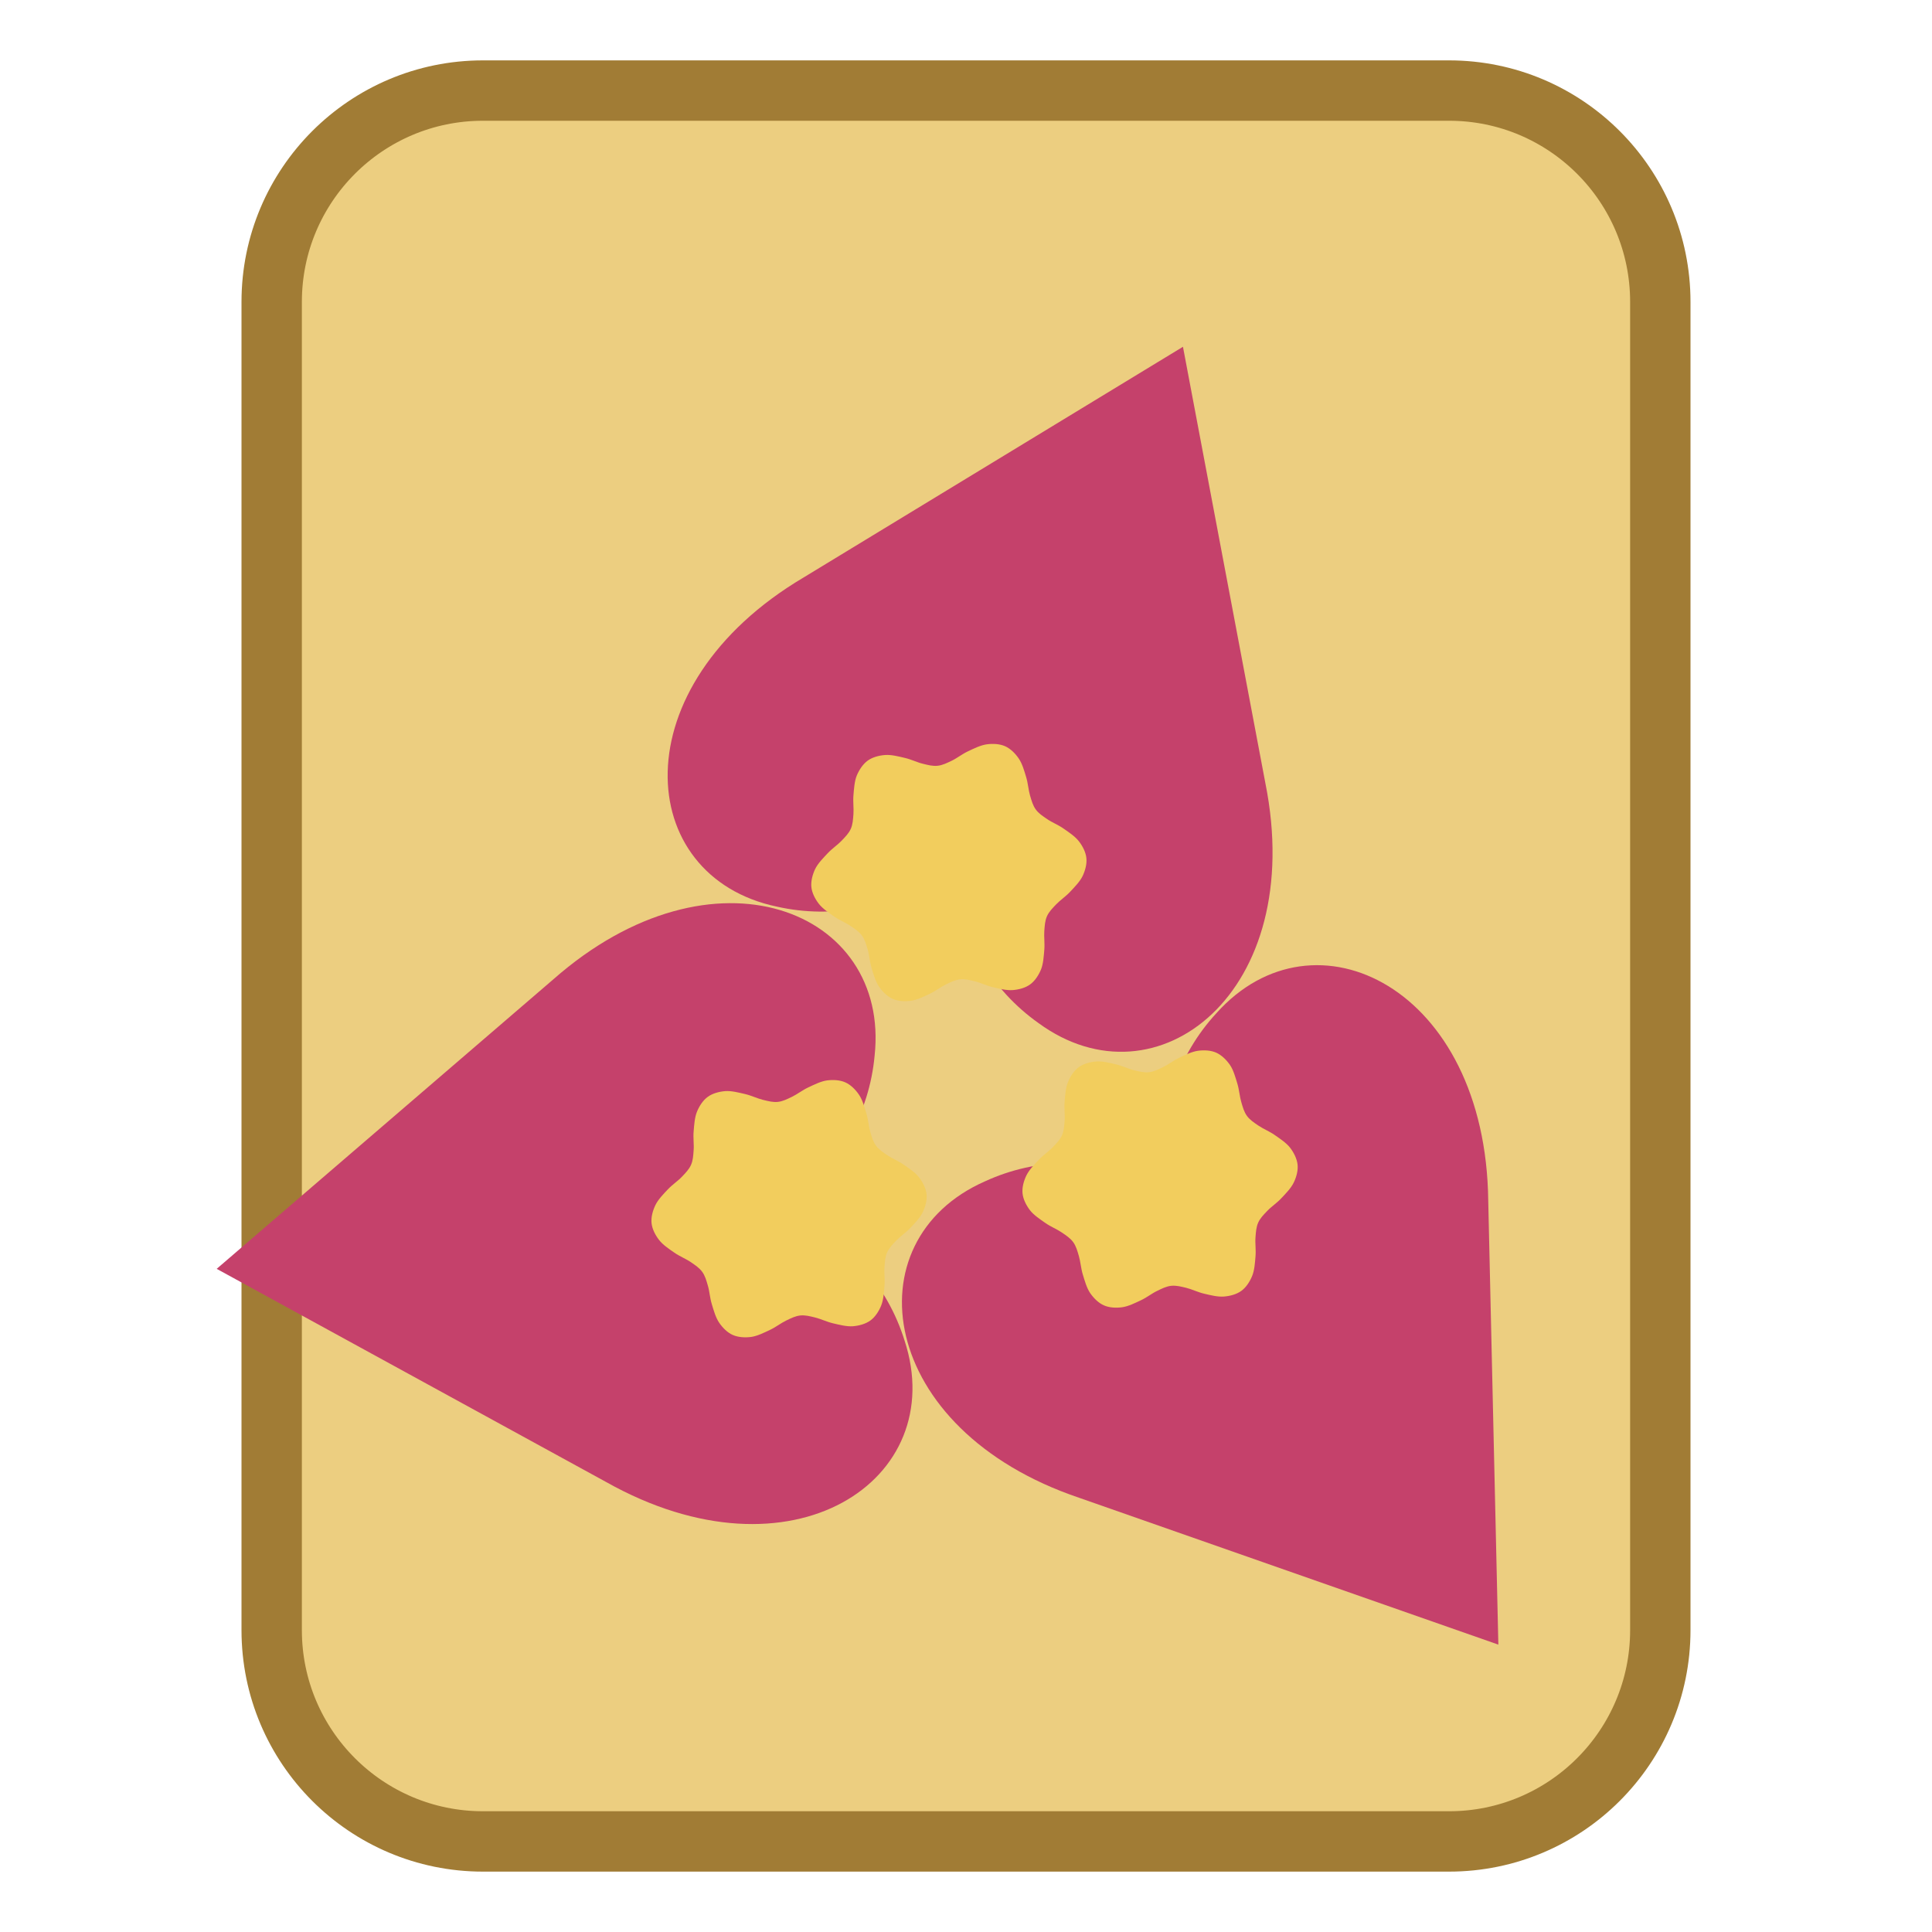
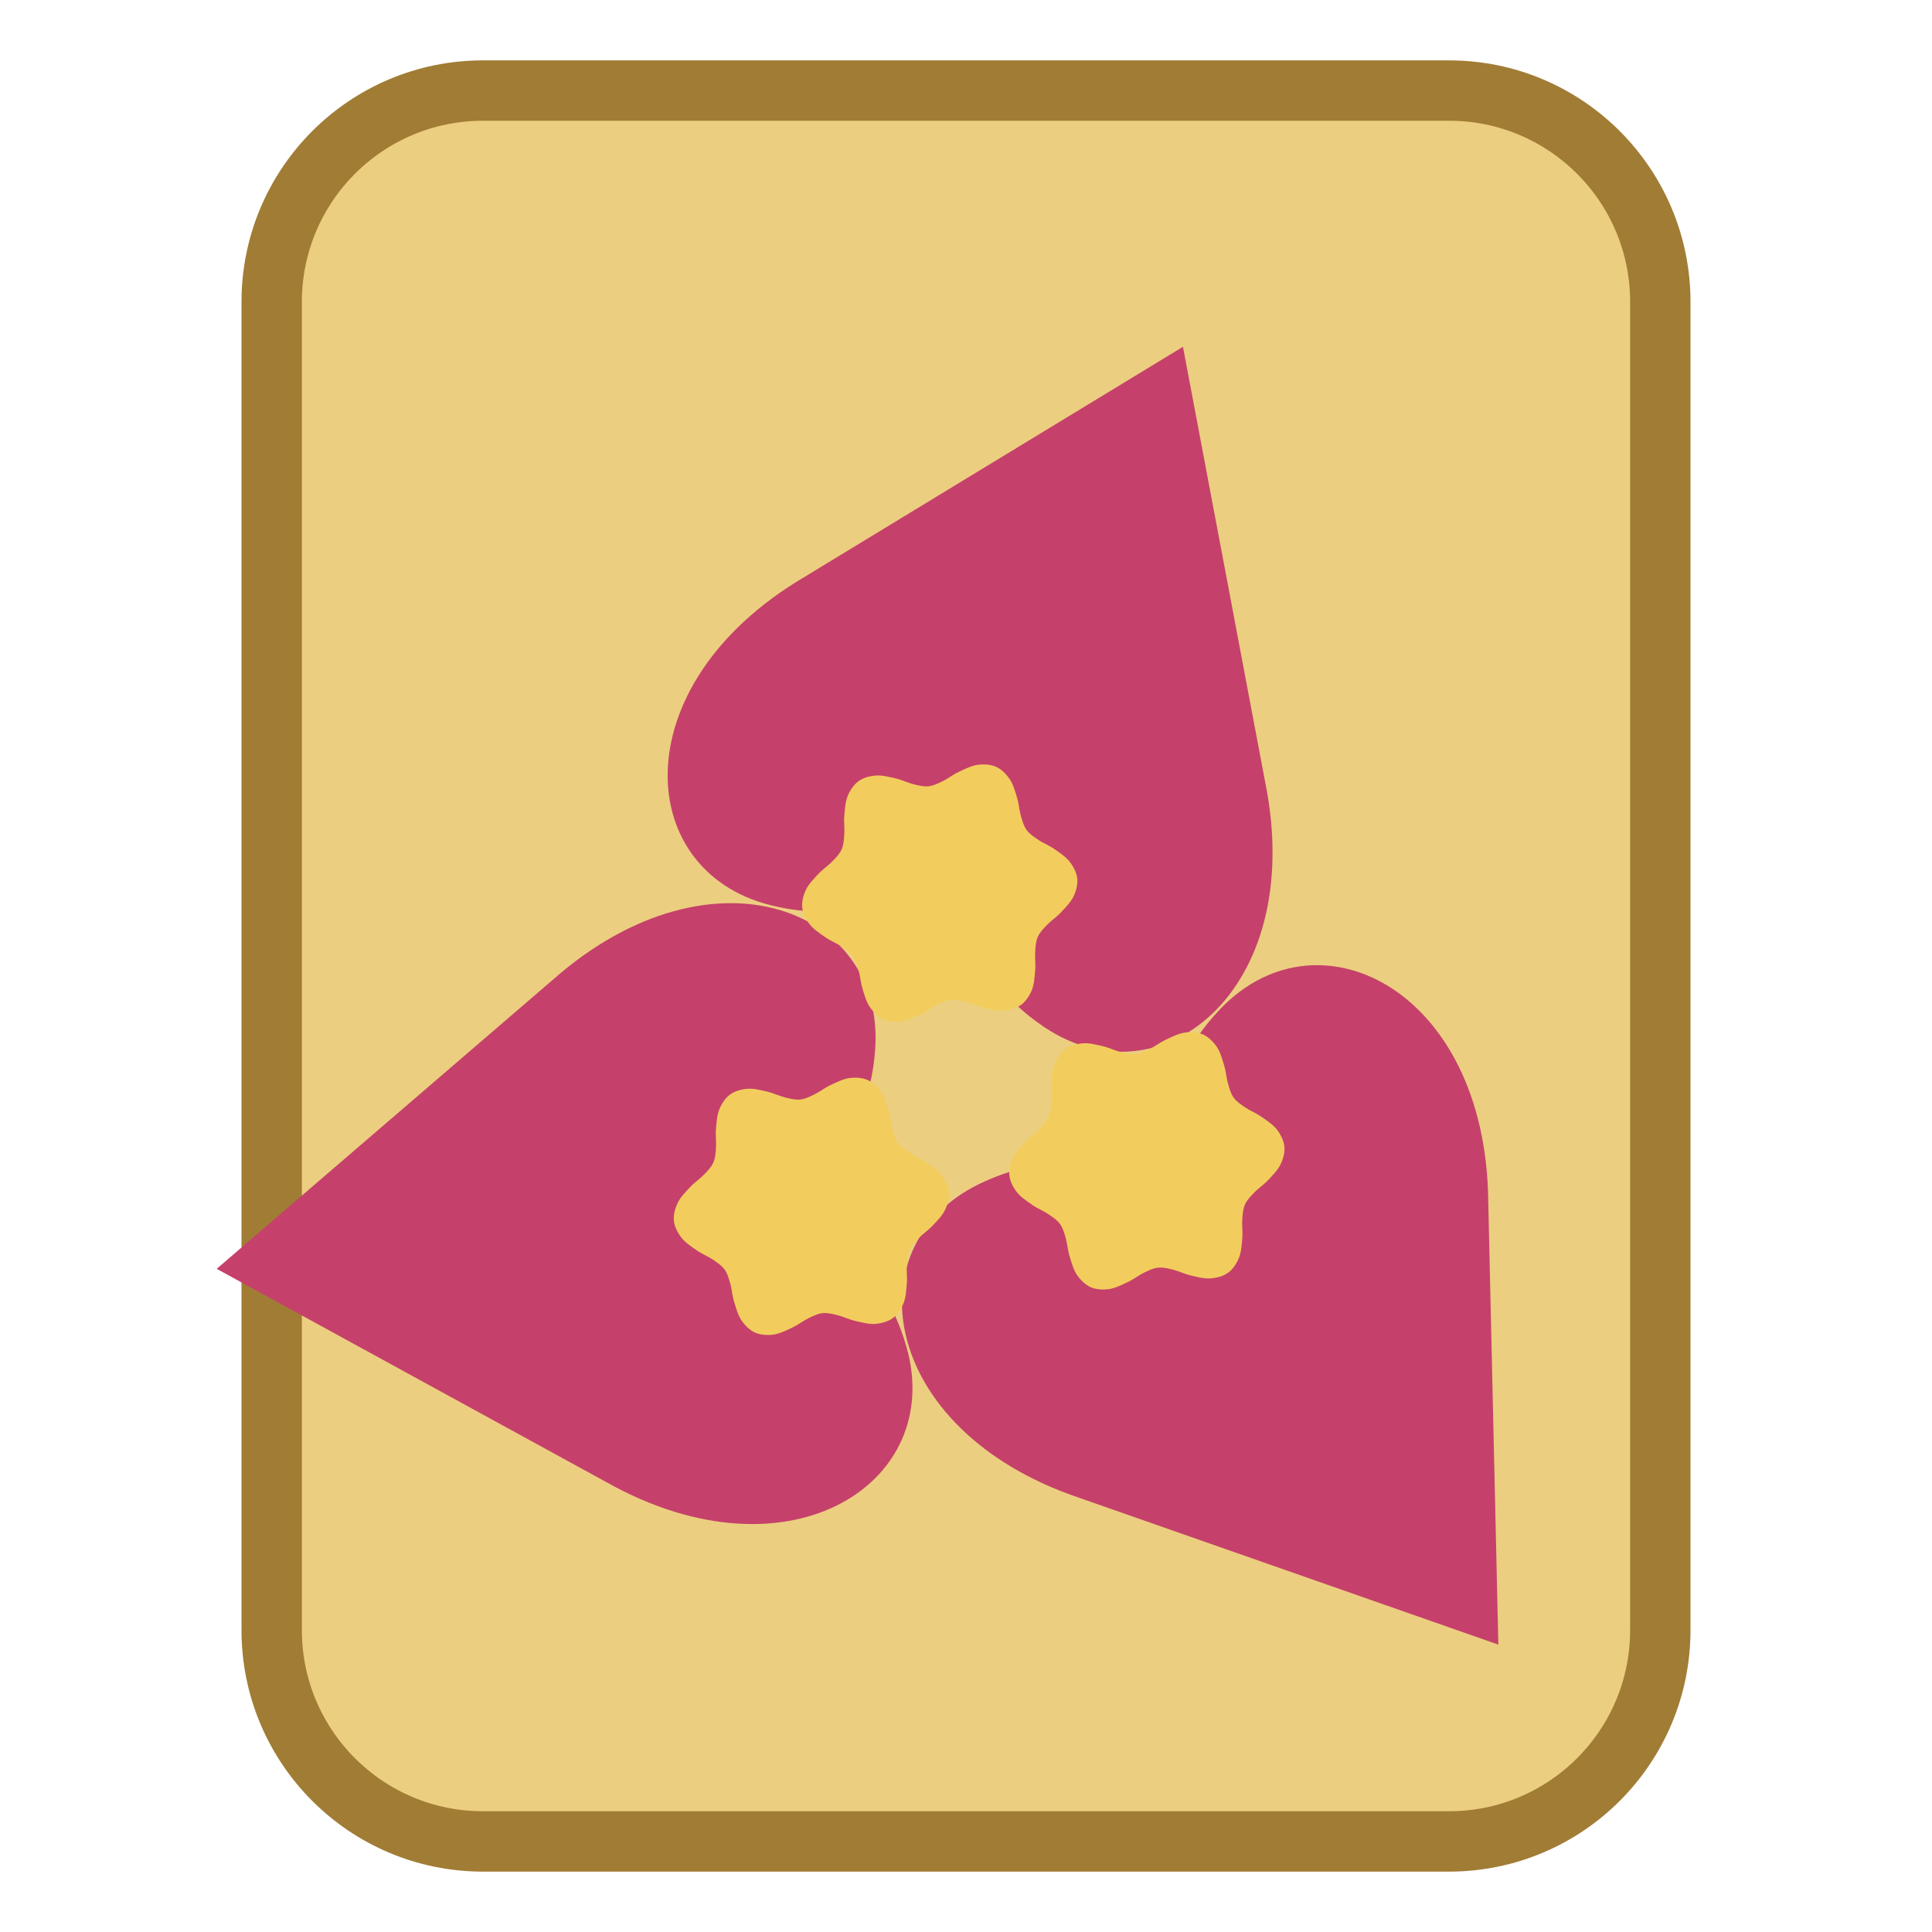
<svg xmlns="http://www.w3.org/2000/svg" viewBox="0 0 64 64" fill="none" role="img" aria-label="旋心">
  <rect x="9" y="3" width="46" height="58" rx="7" fill="#ECCE80" stroke="#A17C35" stroke-width="2" />
  <g transform="translate(32 36) scale(0.93) translate(-32 -36)">
    <g transform="rotate(0 32 36) translate(0 -2) rotate(24 32 29)">
      <path d="M32 10 L41 23 C45.4 29.2 42.2 35.2 37.1 34.1 Q34.1 33.5 32 30.5 Q29.9 33.5 26.9 34.1 C21.8 35.2 18.6 29.2 23 23 Z" fill="#C5416B" />
    </g>
    <g transform="rotate(120 32 36) translate(0 -2) rotate(24 32 29)">
      <path d="M32 10 L41 23 C45.4 29.2 42.2 35.2 37.1 34.1 Q34.1 33.5 32 30.5 Q29.9 33.5 26.9 34.1 C21.8 35.2 18.6 29.2 23 23 Z" fill="#C5416B" />
    </g>
    <g transform="rotate(240 32 36) translate(0 -2) rotate(24 32 29)">
      <path d="M32 10 L41 23 C45.4 29.2 42.2 35.2 37.1 34.1 Q34.1 33.5 32 30.5 Q29.9 33.5 26.9 34.1 C21.8 35.2 18.6 29.2 23 23 Z" fill="#C5416B" />
    </g>
    <g data-flower-center="bougainvillea">
      <g transform="rotate(0 32 36) translate(0 -2) rotate(24 32 29)">
-         <path d="M32 28.53C32.083 28.53 32.173 28.564 32.249 28.611C32.324 28.657 32.393 28.74 32.453 28.81C32.513 28.879 32.558 28.966 32.61 29.027C32.662 29.088 32.705 29.14 32.765 29.175C32.825 29.21 32.892 29.221 32.971 29.235C33.049 29.25 33.147 29.245 33.237 29.263C33.328 29.28 33.434 29.298 33.512 29.34C33.59 29.382 33.665 29.443 33.706 29.515C33.748 29.587 33.763 29.682 33.761 29.771C33.758 29.86 33.72 29.96 33.69 30.047C33.66 30.134 33.608 30.216 33.581 30.292C33.554 30.367 33.53 30.431 33.53 30.5C33.53 30.569 33.554 30.633 33.581 30.708C33.608 30.784 33.66 30.866 33.69 30.953C33.72 31.04 33.758 31.14 33.761 31.229C33.763 31.318 33.748 31.413 33.706 31.485C33.665 31.557 33.59 31.618 33.512 31.66C33.434 31.702 33.328 31.72 33.237 31.737C33.147 31.755 33.049 31.75 32.971 31.765C32.892 31.779 32.825 31.79 32.765 31.825C32.705 31.86 32.662 31.912 32.61 31.973C32.558 32.034 32.513 32.121 32.453 32.19C32.393 32.26 32.324 32.343 32.249 32.389C32.173 32.436 32.083 32.47 32 32.47C31.917 32.47 31.827 32.436 31.751 32.389C31.676 32.343 31.607 32.26 31.547 32.19C31.487 32.121 31.442 32.034 31.39 31.973C31.338 31.912 31.295 31.86 31.235 31.825C31.175 31.79 31.108 31.779 31.029 31.765C30.951 31.75 30.853 31.755 30.763 31.737C30.672 31.72 30.566 31.702 30.488 31.66C30.41 31.618 30.335 31.557 30.294 31.485C30.253 31.413 30.237 31.318 30.239 31.229C30.242 31.14 30.28 31.04 30.31 30.953C30.34 30.866 30.392 30.784 30.419 30.708C30.446 30.633 30.47 30.569 30.47 30.5C30.47 30.431 30.446 30.367 30.419 30.292C30.392 30.216 30.34 30.134 30.31 30.047C30.28 29.96 30.242 29.86 30.239 29.771C30.237 29.682 30.253 29.587 30.294 29.515C30.335 29.443 30.41 29.382 30.488 29.34C30.566 29.298 30.672 29.28 30.763 29.263C30.853 29.245 30.951 29.25 31.029 29.235C31.108 29.221 31.175 29.21 31.235 29.175C31.295 29.14 31.338 29.088 31.39 29.027C31.442 28.966 31.487 28.879 31.547 28.81C31.607 28.74 31.676 28.657 31.751 28.611C31.827 28.564 31.917 28.53 32 28.53Z" transform="translate(32 30.5) scale(2.5) translate(-32 -30.5)" fill="#F2CD5D" />
+         <path d="M32 28.53C32.083 28.53 32.173 28.564 32.249 28.611C32.324 28.657 32.393 28.74 32.453 28.81C32.513 28.879 32.558 28.966 32.61 29.027C32.662 29.088 32.705 29.14 32.765 29.175C32.825 29.21 32.892 29.221 32.971 29.235C33.049 29.25 33.147 29.245 33.237 29.263C33.328 29.28 33.434 29.298 33.512 29.34C33.59 29.382 33.665 29.443 33.706 29.515C33.748 29.587 33.763 29.682 33.761 29.771C33.758 29.86 33.72 29.96 33.69 30.047C33.66 30.134 33.608 30.216 33.581 30.292C33.554 30.367 33.53 30.431 33.53 30.5C33.53 30.569 33.554 30.633 33.581 30.708C33.608 30.784 33.66 30.866 33.69 30.953C33.72 31.04 33.758 31.14 33.761 31.229C33.763 31.318 33.748 31.413 33.706 31.485C33.665 31.557 33.59 31.618 33.512 31.66C33.434 31.702 33.328 31.72 33.237 31.737C33.147 31.755 33.049 31.75 32.971 31.765C32.892 31.779 32.825 31.79 32.765 31.825C32.705 31.86 32.662 31.912 32.61 31.973C32.558 32.034 32.513 32.121 32.453 32.19C32.393 32.26 32.324 32.343 32.249 32.389C32.173 32.436 32.083 32.47 32 32.47C31.917 32.47 31.827 32.436 31.751 32.389C31.676 32.343 31.607 32.26 31.547 32.19C31.487 32.121 31.442 32.034 31.39 31.973C31.338 31.912 31.295 31.86 31.235 31.825C31.175 31.79 31.108 31.779 31.029 31.765C30.951 31.75 30.853 31.755 30.763 31.737C30.672 31.72 30.566 31.702 30.488 31.66C30.41 31.618 30.335 31.557 30.294 31.485C30.253 31.413 30.237 31.318 30.239 31.229C30.242 31.14 30.28 31.04 30.31 30.953C30.34 30.866 30.392 30.784 30.419 30.708C30.446 30.633 30.47 30.569 30.47 30.5C30.47 30.431 30.446 30.367 30.419 30.292C30.392 30.216 30.34 30.134 30.31 30.047C30.28 29.96 30.242 29.86 30.239 29.771C30.237 29.682 30.253 29.587 30.294 29.515C30.335 29.443 30.41 29.382 30.488 29.34C30.566 29.298 30.672 29.28 30.763 29.263C30.853 29.245 30.951 29.25 31.029 29.235C31.108 29.221 31.175 29.21 31.235 29.175C31.295 29.14 31.338 29.088 31.39 29.027C31.442 28.966 31.487 28.879 31.547 28.81C31.607 28.74 31.676 28.657 31.751 28.611C31.827 28.564 31.917 28.53 32 28.53Z" transform="translate(32 31.3) scale(2.5) translate(-32 -30.5)" fill="#F2CD5D" />
      </g>
      <g transform="rotate(120 32 36) translate(0 -2) rotate(24 32 29)">
-         <path d="M32 28.53C32.083 28.53 32.173 28.564 32.249 28.611C32.324 28.657 32.393 28.74 32.453 28.81C32.513 28.879 32.558 28.966 32.61 29.027C32.662 29.088 32.705 29.14 32.765 29.175C32.825 29.21 32.892 29.221 32.971 29.235C33.049 29.25 33.147 29.245 33.237 29.263C33.328 29.28 33.434 29.298 33.512 29.34C33.59 29.382 33.665 29.443 33.706 29.515C33.748 29.587 33.763 29.682 33.761 29.771C33.758 29.86 33.72 29.96 33.69 30.047C33.66 30.134 33.608 30.216 33.581 30.292C33.554 30.367 33.53 30.431 33.53 30.5C33.53 30.569 33.554 30.633 33.581 30.708C33.608 30.784 33.66 30.866 33.69 30.953C33.72 31.04 33.758 31.14 33.761 31.229C33.763 31.318 33.748 31.413 33.706 31.485C33.665 31.557 33.59 31.618 33.512 31.66C33.434 31.702 33.328 31.72 33.237 31.737C33.147 31.755 33.049 31.75 32.971 31.765C32.892 31.779 32.825 31.79 32.765 31.825C32.705 31.86 32.662 31.912 32.61 31.973C32.558 32.034 32.513 32.121 32.453 32.19C32.393 32.26 32.324 32.343 32.249 32.389C32.173 32.436 32.083 32.47 32 32.47C31.917 32.47 31.827 32.436 31.751 32.389C31.676 32.343 31.607 32.26 31.547 32.19C31.487 32.121 31.442 32.034 31.39 31.973C31.338 31.912 31.295 31.86 31.235 31.825C31.175 31.79 31.108 31.779 31.029 31.765C30.951 31.75 30.853 31.755 30.763 31.737C30.672 31.72 30.566 31.702 30.488 31.66C30.41 31.618 30.335 31.557 30.294 31.485C30.253 31.413 30.237 31.318 30.239 31.229C30.242 31.14 30.28 31.04 30.31 30.953C30.34 30.866 30.392 30.784 30.419 30.708C30.446 30.633 30.47 30.569 30.47 30.5C30.47 30.431 30.446 30.367 30.419 30.292C30.392 30.216 30.34 30.134 30.31 30.047C30.28 29.96 30.242 29.86 30.239 29.771C30.237 29.682 30.253 29.587 30.294 29.515C30.335 29.443 30.41 29.382 30.488 29.34C30.566 29.298 30.672 29.28 30.763 29.263C30.853 29.245 30.951 29.25 31.029 29.235C31.108 29.221 31.175 29.21 31.235 29.175C31.295 29.14 31.338 29.088 31.39 29.027C31.442 28.966 31.487 28.879 31.547 28.81C31.607 28.74 31.676 28.657 31.751 28.611C31.827 28.564 31.917 28.53 32 28.53Z" transform="translate(32 30.5) scale(2.5) translate(-32 -30.5)" fill="#F2CD5D" />
+         <path d="M32 28.53C32.083 28.53 32.173 28.564 32.249 28.611C32.324 28.657 32.393 28.74 32.453 28.81C32.513 28.879 32.558 28.966 32.61 29.027C32.662 29.088 32.705 29.14 32.765 29.175C32.825 29.21 32.892 29.221 32.971 29.235C33.049 29.25 33.147 29.245 33.237 29.263C33.328 29.28 33.434 29.298 33.512 29.34C33.59 29.382 33.665 29.443 33.706 29.515C33.748 29.587 33.763 29.682 33.761 29.771C33.758 29.86 33.72 29.96 33.69 30.047C33.66 30.134 33.608 30.216 33.581 30.292C33.554 30.367 33.53 30.431 33.53 30.5C33.53 30.569 33.554 30.633 33.581 30.708C33.608 30.784 33.66 30.866 33.69 30.953C33.72 31.04 33.758 31.14 33.761 31.229C33.763 31.318 33.748 31.413 33.706 31.485C33.665 31.557 33.59 31.618 33.512 31.66C33.434 31.702 33.328 31.72 33.237 31.737C33.147 31.755 33.049 31.75 32.971 31.765C32.892 31.779 32.825 31.79 32.765 31.825C32.705 31.86 32.662 31.912 32.61 31.973C32.558 32.034 32.513 32.121 32.453 32.19C32.393 32.26 32.324 32.343 32.249 32.389C32.173 32.436 32.083 32.47 32 32.47C31.917 32.47 31.827 32.436 31.751 32.389C31.676 32.343 31.607 32.26 31.547 32.19C31.487 32.121 31.442 32.034 31.39 31.973C31.338 31.912 31.295 31.86 31.235 31.825C31.175 31.79 31.108 31.779 31.029 31.765C30.951 31.75 30.853 31.755 30.763 31.737C30.672 31.72 30.566 31.702 30.488 31.66C30.41 31.618 30.335 31.557 30.294 31.485C30.253 31.413 30.237 31.318 30.239 31.229C30.242 31.14 30.28 31.04 30.31 30.953C30.34 30.866 30.392 30.784 30.419 30.708C30.446 30.633 30.47 30.569 30.47 30.5C30.47 30.431 30.446 30.367 30.419 30.292C30.392 30.216 30.34 30.134 30.31 30.047C30.28 29.96 30.242 29.86 30.239 29.771C30.237 29.682 30.253 29.587 30.294 29.515C30.335 29.443 30.41 29.382 30.488 29.34C30.566 29.298 30.672 29.28 30.763 29.263C30.853 29.245 30.951 29.25 31.029 29.235C31.108 29.221 31.175 29.21 31.235 29.175C31.295 29.14 31.338 29.088 31.39 29.027C31.442 28.966 31.487 28.879 31.547 28.81C31.607 28.74 31.676 28.657 31.751 28.611C31.827 28.564 31.917 28.53 32 28.53Z" transform="translate(32 31.3) scale(2.5) translate(-32 -30.5)" fill="#F2CD5D" />
      </g>
      <g transform="rotate(240 32 36) translate(0 -2) rotate(24 32 29)">
-         <path d="M32 28.53C32.083 28.53 32.173 28.564 32.249 28.611C32.324 28.657 32.393 28.74 32.453 28.81C32.513 28.879 32.558 28.966 32.61 29.027C32.662 29.088 32.705 29.14 32.765 29.175C32.825 29.21 32.892 29.221 32.971 29.235C33.049 29.25 33.147 29.245 33.237 29.263C33.328 29.28 33.434 29.298 33.512 29.34C33.59 29.382 33.665 29.443 33.706 29.515C33.748 29.587 33.763 29.682 33.761 29.771C33.758 29.86 33.72 29.96 33.69 30.047C33.66 30.134 33.608 30.216 33.581 30.292C33.554 30.367 33.53 30.431 33.53 30.5C33.53 30.569 33.554 30.633 33.581 30.708C33.608 30.784 33.66 30.866 33.69 30.953C33.72 31.04 33.758 31.14 33.761 31.229C33.763 31.318 33.748 31.413 33.706 31.485C33.665 31.557 33.59 31.618 33.512 31.66C33.434 31.702 33.328 31.72 33.237 31.737C33.147 31.755 33.049 31.75 32.971 31.765C32.892 31.779 32.825 31.79 32.765 31.825C32.705 31.86 32.662 31.912 32.61 31.973C32.558 32.034 32.513 32.121 32.453 32.19C32.393 32.26 32.324 32.343 32.249 32.389C32.173 32.436 32.083 32.47 32 32.47C31.917 32.47 31.827 32.436 31.751 32.389C31.676 32.343 31.607 32.26 31.547 32.19C31.487 32.121 31.442 32.034 31.39 31.973C31.338 31.912 31.295 31.86 31.235 31.825C31.175 31.79 31.108 31.779 31.029 31.765C30.951 31.75 30.853 31.755 30.763 31.737C30.672 31.72 30.566 31.702 30.488 31.66C30.41 31.618 30.335 31.557 30.294 31.485C30.253 31.413 30.237 31.318 30.239 31.229C30.242 31.14 30.28 31.04 30.31 30.953C30.34 30.866 30.392 30.784 30.419 30.708C30.446 30.633 30.47 30.569 30.47 30.5C30.47 30.431 30.446 30.367 30.419 30.292C30.392 30.216 30.34 30.134 30.31 30.047C30.28 29.96 30.242 29.86 30.239 29.771C30.237 29.682 30.253 29.587 30.294 29.515C30.335 29.443 30.41 29.382 30.488 29.34C30.566 29.298 30.672 29.28 30.763 29.263C30.853 29.245 30.951 29.25 31.029 29.235C31.108 29.221 31.175 29.21 31.235 29.175C31.295 29.14 31.338 29.088 31.39 29.027C31.442 28.966 31.487 28.879 31.547 28.81C31.607 28.74 31.676 28.657 31.751 28.611C31.827 28.564 31.917 28.53 32 28.53Z" transform="translate(32 30.5) scale(2.5) translate(-32 -30.5)" fill="#F2CD5D" />
+         <path d="M32 28.53C32.083 28.53 32.173 28.564 32.249 28.611C32.324 28.657 32.393 28.74 32.453 28.81C32.513 28.879 32.558 28.966 32.61 29.027C32.662 29.088 32.705 29.14 32.765 29.175C32.825 29.21 32.892 29.221 32.971 29.235C33.049 29.25 33.147 29.245 33.237 29.263C33.328 29.28 33.434 29.298 33.512 29.34C33.59 29.382 33.665 29.443 33.706 29.515C33.748 29.587 33.763 29.682 33.761 29.771C33.758 29.86 33.72 29.96 33.69 30.047C33.66 30.134 33.608 30.216 33.581 30.292C33.554 30.367 33.53 30.431 33.53 30.5C33.53 30.569 33.554 30.633 33.581 30.708C33.608 30.784 33.66 30.866 33.69 30.953C33.72 31.04 33.758 31.14 33.761 31.229C33.763 31.318 33.748 31.413 33.706 31.485C33.665 31.557 33.59 31.618 33.512 31.66C33.434 31.702 33.328 31.72 33.237 31.737C33.147 31.755 33.049 31.75 32.971 31.765C32.892 31.779 32.825 31.79 32.765 31.825C32.705 31.86 32.662 31.912 32.61 31.973C32.558 32.034 32.513 32.121 32.453 32.19C32.393 32.26 32.324 32.343 32.249 32.389C32.173 32.436 32.083 32.47 32 32.47C31.917 32.47 31.827 32.436 31.751 32.389C31.676 32.343 31.607 32.26 31.547 32.19C31.487 32.121 31.442 32.034 31.39 31.973C31.338 31.912 31.295 31.86 31.235 31.825C31.175 31.79 31.108 31.779 31.029 31.765C30.951 31.75 30.853 31.755 30.763 31.737C30.672 31.72 30.566 31.702 30.488 31.66C30.41 31.618 30.335 31.557 30.294 31.485C30.253 31.413 30.237 31.318 30.239 31.229C30.242 31.14 30.28 31.04 30.31 30.953C30.34 30.866 30.392 30.784 30.419 30.708C30.446 30.633 30.47 30.569 30.47 30.5C30.47 30.431 30.446 30.367 30.419 30.292C30.392 30.216 30.34 30.134 30.31 30.047C30.28 29.96 30.242 29.86 30.239 29.771C30.237 29.682 30.253 29.587 30.294 29.515C30.335 29.443 30.41 29.382 30.488 29.34C30.566 29.298 30.672 29.28 30.763 29.263C30.853 29.245 30.951 29.25 31.029 29.235C31.108 29.221 31.175 29.21 31.235 29.175C31.295 29.14 31.338 29.088 31.39 29.027C31.442 28.966 31.487 28.879 31.547 28.81C31.607 28.74 31.676 28.657 31.751 28.611C31.827 28.564 31.917 28.53 32 28.53Z" transform="translate(32 31.3) scale(2.5) translate(-32 -30.5)" fill="#F2CD5D" />
      </g>
    </g>
  </g>
</svg>
